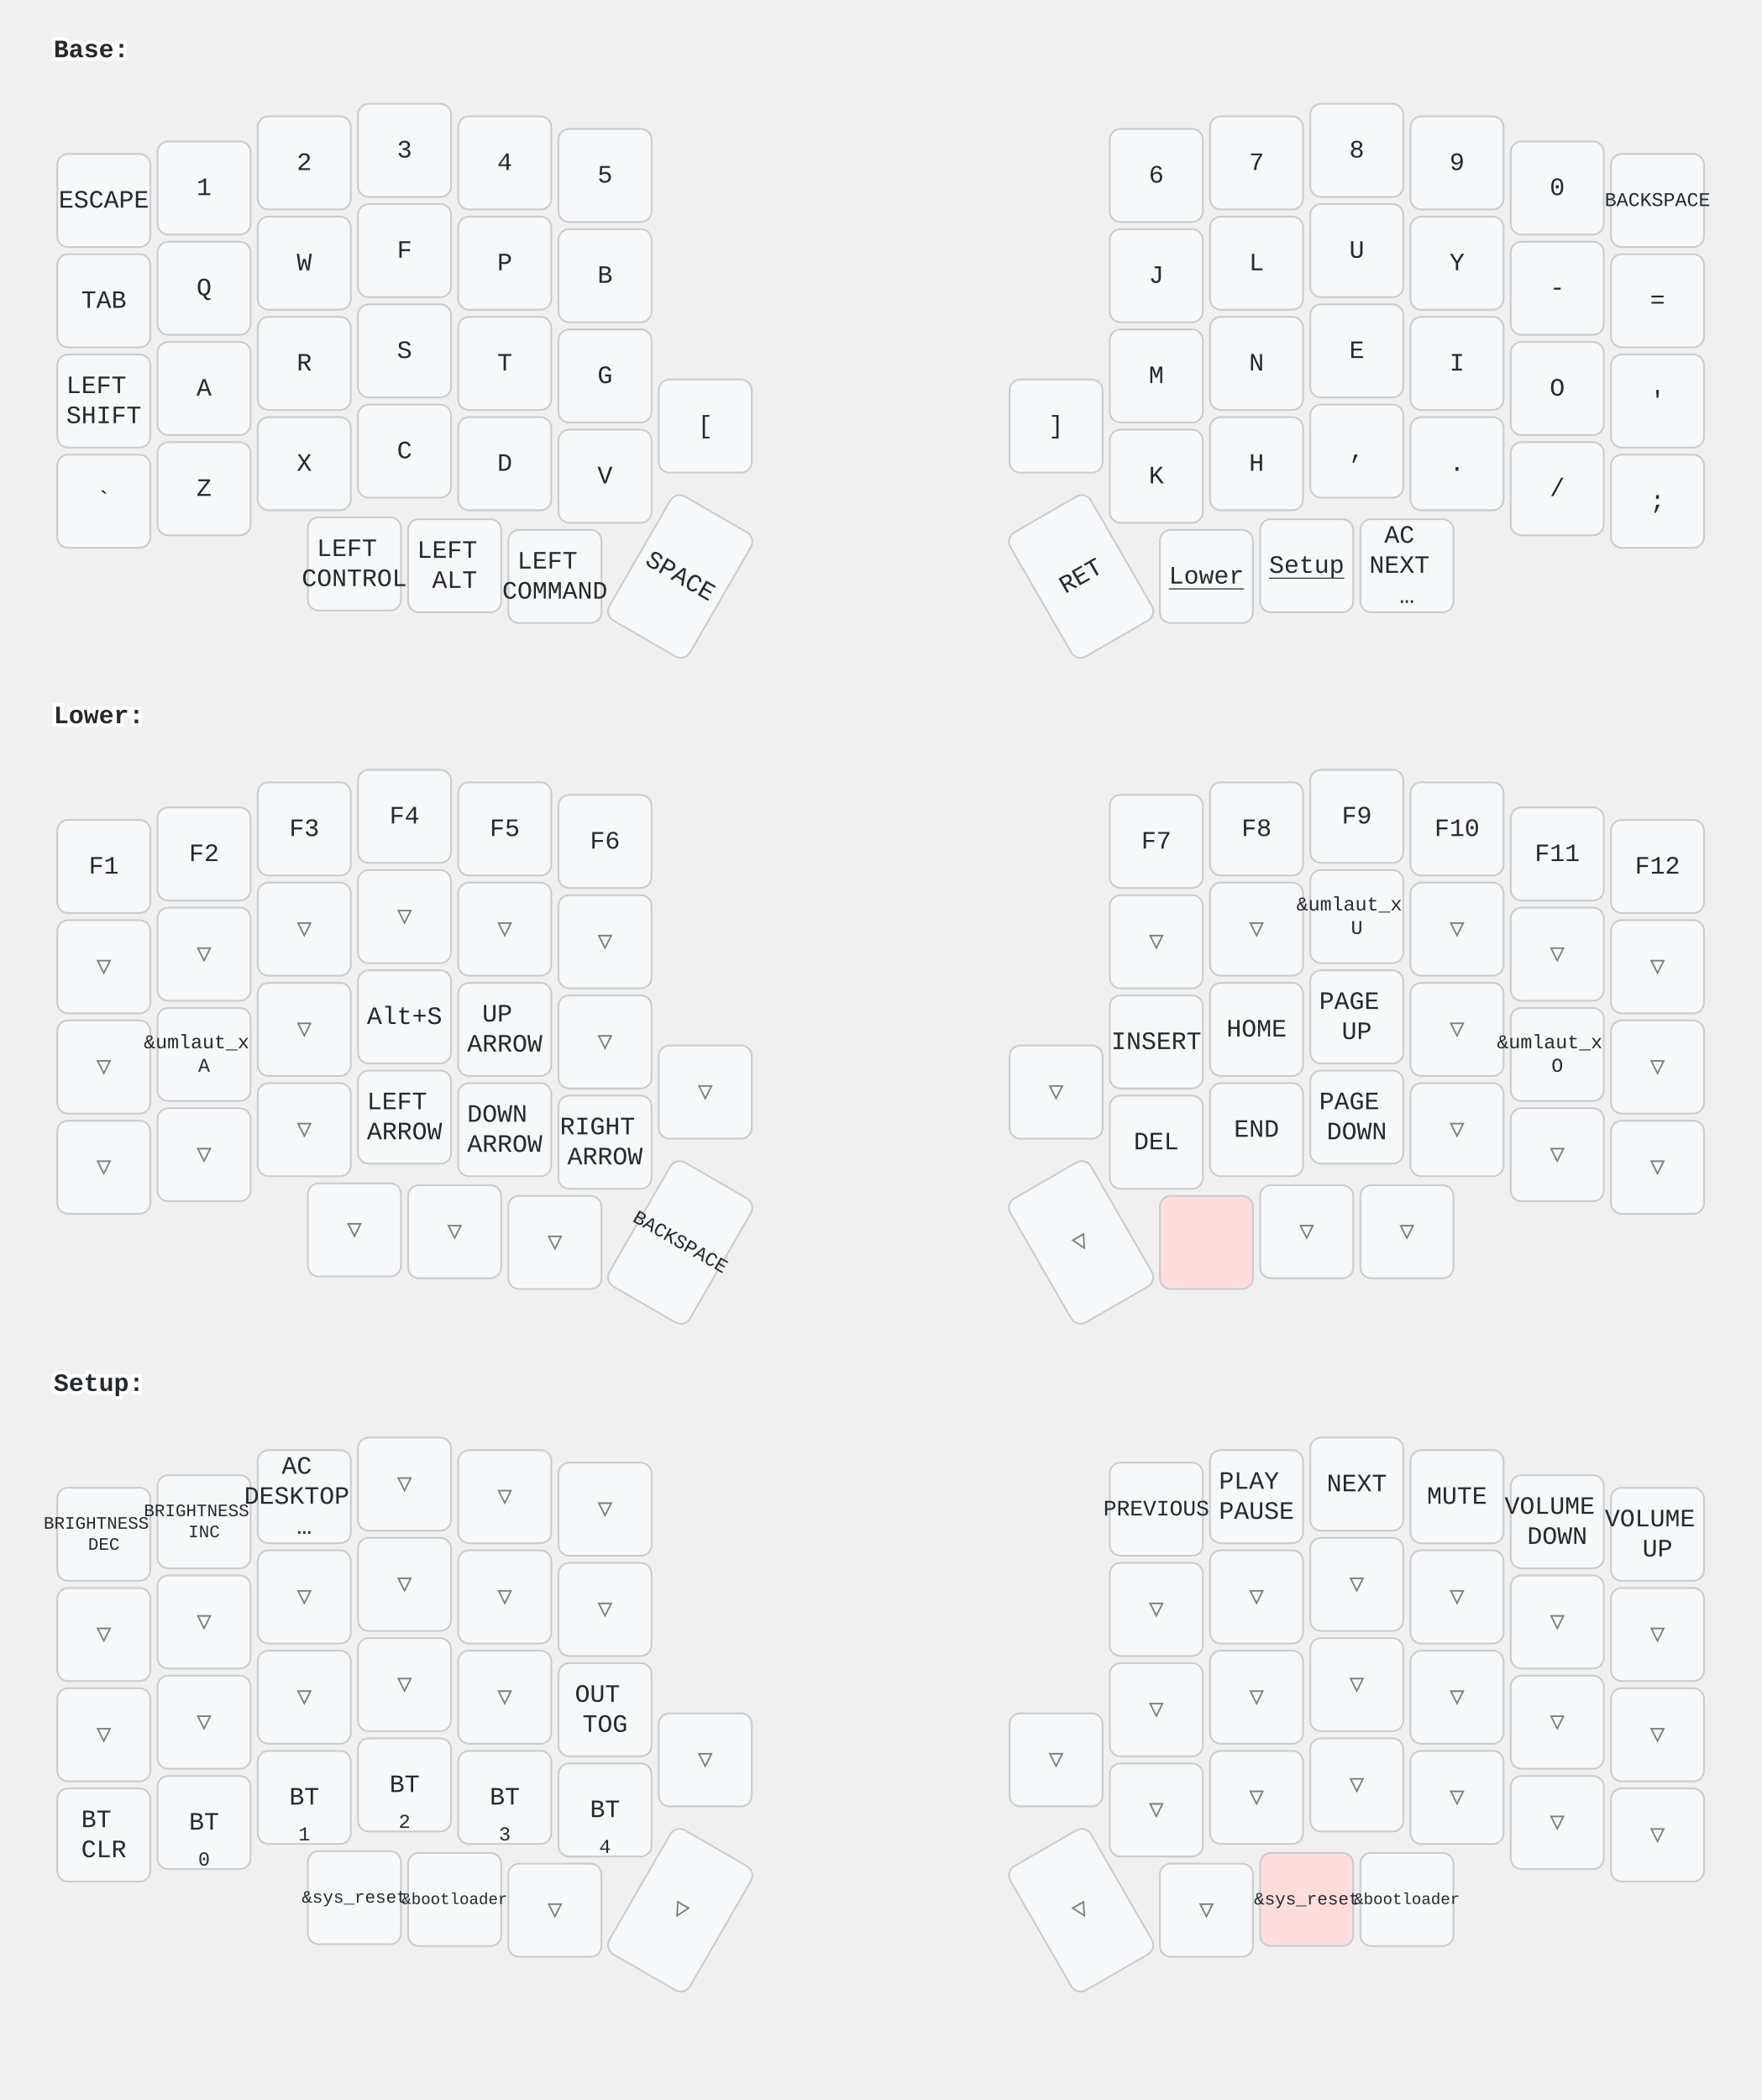
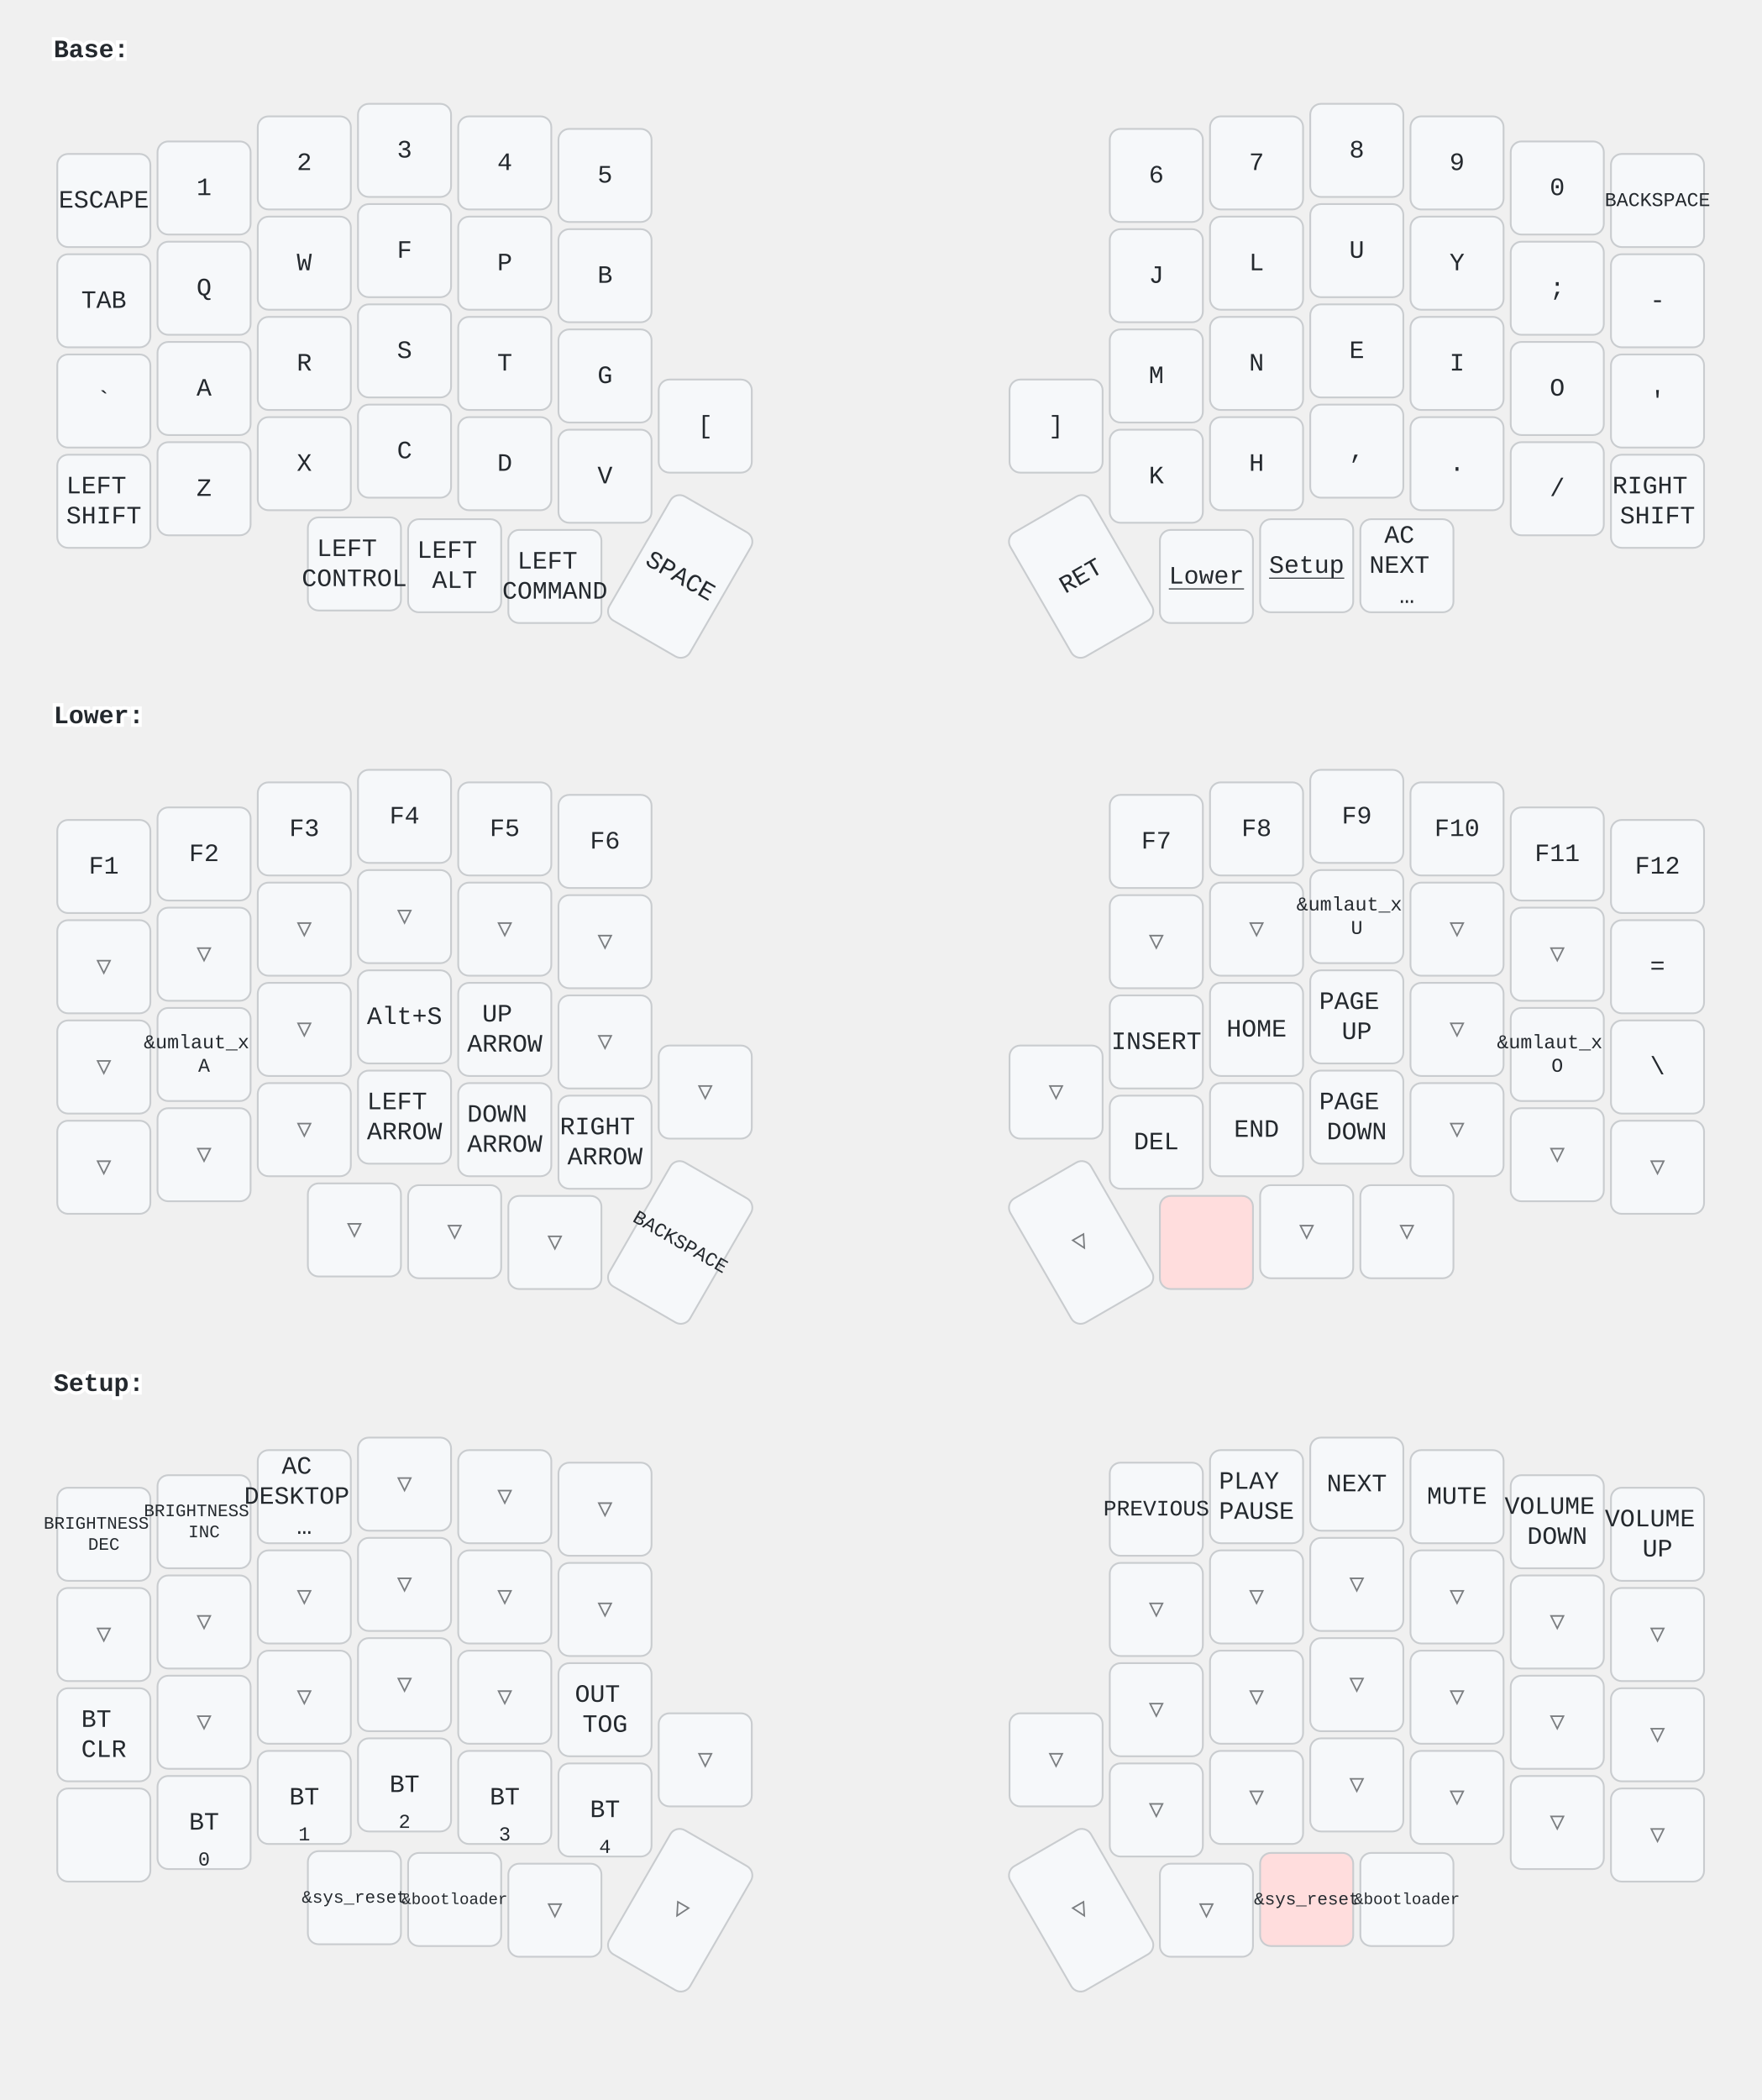
<svg xmlns="http://www.w3.org/2000/svg" width="984" height="1173" viewBox="0 0 984 1173" class="keymap">
  <style>/* inherit to force styles through use tags */
svg path {
    fill: inherit;
}

/* font and background color specifications */
svg.keymap {
    font-family: SFMono-Regular,Consolas,Liberation Mono,Menlo,monospace;
    font-size: 14px;
    font-kerning: normal;
    text-rendering: optimizeLegibility;
    fill: #24292e;
}

/* default key styling */
rect.key {
    fill: #f6f8fa;
}

rect.key, rect.combo {
    stroke: #c9cccf;
    stroke-width: 1;
}

/* default key side styling, only used is draw_key_sides is set */
rect.side {
    filter: brightness(90%);
}

/* color accent for combo boxes */
rect.combo, rect.combo-separate {
    fill: #cdf;
}

/* color accent for held keys */
rect.held, rect.combo.held {
    fill: #fdd;
}

/* color accent for ghost (optional) keys */
rect.ghost, rect.combo.ghost {
    stroke-dasharray: 4, 4;
    stroke-width: 2;
}

text {
    text-anchor: middle;
    dominant-baseline: middle;
}

/* styling for layer labels */
text.label {
    font-weight: bold;
    text-anchor: start;
    stroke: white;
    stroke-width: 4;
    paint-order: stroke;
}

/* styling for optional footer */
text.footer {
    text-anchor: end;
    dominant-baseline: auto;
    stroke: white;
    stroke-width: 4;
    paint-order: stroke;
}

/* styling for combo tap, and key non-tap label text */
text.combo, text.hold, text.shifted, text.left, text.right {
    font-size: 11px;
}

text.hold {
    text-anchor: middle;
    dominant-baseline: auto;
}

text.shifted {
    text-anchor: middle;
    dominant-baseline: hanging;
}

text.left {
    text-anchor: start;
}

text.right {
    text-anchor: end;
}

text.layer-activator {
    text-decoration: underline;
}

/* styling for hold/shifted label text in combo box */
text.combo.hold, text.combo.shifted, text.combo.left, text.combo.right {
    font-size: 8px;
}

/* lighter symbol for transparent keys */
text.trans {
    fill: #7b7e81;
}

/* styling for combo dendrons */
path.combo {
    stroke-width: 1;
    stroke: gray;
    fill: none;
}

/* Start Tabler Icons Cleanup */
/* cannot use height/width with glyphs */
.icon-tabler &gt; path {
    fill: inherit;
    stroke: inherit;
    stroke-width: 2;
}
/* hide tabler's default box */
.icon-tabler &gt; path[stroke="none"][fill="none"] {
    visibility: hidden;
}
/* End Tabler Icons Cleanup */
</style>
  <g transform="translate(30, 0)" class="layer-Base">
    <text x="0" y="28" class="label" id="Base">Base:</text>
    <g transform="translate(0, 56)">
      <g transform="translate(28, 56)" class="key keypos-0">
        <rect rx="6" ry="6" x="-26" y="-26" width="52" height="52" class="key" />
        <text x="0" y="0" class="key tap">ESCAPE</text>
      </g>
      <g transform="translate(84, 49)" class="key keypos-1">
        <rect rx="6" ry="6" x="-26" y="-26" width="52" height="52" class="key" />
        <text x="0" y="0" class="key tap">1</text>
      </g>
      <g transform="translate(140, 35)" class="key keypos-2">
        <rect rx="6" ry="6" x="-26" y="-26" width="52" height="52" class="key" />
        <text x="0" y="0" class="key tap">2</text>
      </g>
      <g transform="translate(196, 28)" class="key keypos-3">
        <rect rx="6" ry="6" x="-26" y="-26" width="52" height="52" class="key" />
        <text x="0" y="0" class="key tap">3</text>
      </g>
      <g transform="translate(252, 35)" class="key keypos-4">
        <rect rx="6" ry="6" x="-26" y="-26" width="52" height="52" class="key" />
        <text x="0" y="0" class="key tap">4</text>
      </g>
      <g transform="translate(308, 42)" class="key keypos-5">
        <rect rx="6" ry="6" x="-26" y="-26" width="52" height="52" class="key" />
        <text x="0" y="0" class="key tap">5</text>
      </g>
      <g transform="translate(616, 42)" class="key keypos-6">
        <rect rx="6" ry="6" x="-26" y="-26" width="52" height="52" class="key" />
        <text x="0" y="0" class="key tap">6</text>
      </g>
      <g transform="translate(672, 35)" class="key keypos-7">
        <rect rx="6" ry="6" x="-26" y="-26" width="52" height="52" class="key" />
        <text x="0" y="0" class="key tap">7</text>
      </g>
      <g transform="translate(728, 28)" class="key keypos-8">
        <rect rx="6" ry="6" x="-26" y="-26" width="52" height="52" class="key" />
        <text x="0" y="0" class="key tap">8</text>
      </g>
      <g transform="translate(784, 35)" class="key keypos-9">
        <rect rx="6" ry="6" x="-26" y="-26" width="52" height="52" class="key" />
        <text x="0" y="0" class="key tap">9</text>
      </g>
      <g transform="translate(840, 49)" class="key keypos-10">
        <rect rx="6" ry="6" x="-26" y="-26" width="52" height="52" class="key" />
        <text x="0" y="0" class="key tap">0</text>
      </g>
      <g transform="translate(896, 56)" class="key keypos-11">
        <rect rx="6" ry="6" x="-26" y="-26" width="52" height="52" class="key" />
        <text x="0" y="0" class="key tap">
          <tspan style="font-size: 78%">BACKSPACE</tspan>
        </text>
      </g>
      <g transform="translate(28, 112)" class="key keypos-12">
        <rect rx="6" ry="6" x="-26" y="-26" width="52" height="52" class="key" />
        <text x="0" y="0" class="key tap">TAB</text>
      </g>
      <g transform="translate(84, 105)" class="key keypos-13">
        <rect rx="6" ry="6" x="-26" y="-26" width="52" height="52" class="key" />
        <text x="0" y="0" class="key tap">Q</text>
      </g>
      <g transform="translate(140, 91)" class="key keypos-14">
        <rect rx="6" ry="6" x="-26" y="-26" width="52" height="52" class="key" />
        <text x="0" y="0" class="key tap">W</text>
      </g>
      <g transform="translate(196, 84)" class="key keypos-15">
        <rect rx="6" ry="6" x="-26" y="-26" width="52" height="52" class="key" />
        <text x="0" y="0" class="key tap">F</text>
      </g>
      <g transform="translate(252, 91)" class="key keypos-16">
        <rect rx="6" ry="6" x="-26" y="-26" width="52" height="52" class="key" />
        <text x="0" y="0" class="key tap">P</text>
      </g>
      <g transform="translate(308, 98)" class="key keypos-17">
        <rect rx="6" ry="6" x="-26" y="-26" width="52" height="52" class="key" />
        <text x="0" y="0" class="key tap">B</text>
      </g>
      <g transform="translate(616, 98)" class="key keypos-18">
        <rect rx="6" ry="6" x="-26" y="-26" width="52" height="52" class="key" />
        <text x="0" y="0" class="key tap">J</text>
      </g>
      <g transform="translate(672, 91)" class="key keypos-19">
        <rect rx="6" ry="6" x="-26" y="-26" width="52" height="52" class="key" />
        <text x="0" y="0" class="key tap">L</text>
      </g>
      <g transform="translate(728, 84)" class="key keypos-20">
        <rect rx="6" ry="6" x="-26" y="-26" width="52" height="52" class="key" />
        <text x="0" y="0" class="key tap">U</text>
      </g>
      <g transform="translate(784, 91)" class="key keypos-21">
        <rect rx="6" ry="6" x="-26" y="-26" width="52" height="52" class="key" />
        <text x="0" y="0" class="key tap">Y</text>
      </g>
      <g transform="translate(840, 105)" class="key keypos-22">
        <rect rx="6" ry="6" x="-26" y="-26" width="52" height="52" class="key" />
+         <text x="0" y="0" class="key tap">;</text>
+       </g>
+       <g transform="translate(896, 112)" class="key keypos-23">
+         <rect rx="6" ry="6" x="-26" y="-26" width="52" height="52" class="key" />
        <text x="0" y="0" class="key tap">-</text>
      </g>
-       <g transform="translate(896, 112)" class="key keypos-23">
-         <rect rx="6" ry="6" x="-26" y="-26" width="52" height="52" class="key" />
-         <text x="0" y="0" class="key tap">=</text>
-       </g>
      <g transform="translate(28, 168)" class="key keypos-24">
+         <rect rx="6" ry="6" x="-26" y="-26" width="52" height="52" class="key" />
+         <text x="0" y="0" class="key tap">`</text>
+       </g>
+       <g transform="translate(84, 161)" class="key keypos-25">
+         <rect rx="6" ry="6" x="-26" y="-26" width="52" height="52" class="key" />
+         <text x="0" y="0" class="key tap">A</text>
+       </g>
+       <g transform="translate(140, 147)" class="key keypos-26">
+         <rect rx="6" ry="6" x="-26" y="-26" width="52" height="52" class="key" />
+         <text x="0" y="0" class="key tap">R</text>
+       </g>
+       <g transform="translate(196, 140)" class="key keypos-27">
+         <rect rx="6" ry="6" x="-26" y="-26" width="52" height="52" class="key" />
+         <text x="0" y="0" class="key tap">S</text>
+       </g>
+       <g transform="translate(252, 147)" class="key keypos-28">
+         <rect rx="6" ry="6" x="-26" y="-26" width="52" height="52" class="key" />
+         <text x="0" y="0" class="key tap">T</text>
+       </g>
+       <g transform="translate(308, 154)" class="key keypos-29">
+         <rect rx="6" ry="6" x="-26" y="-26" width="52" height="52" class="key" />
+         <text x="0" y="0" class="key tap">G</text>
+       </g>
+       <g transform="translate(616, 154)" class="key keypos-30">
+         <rect rx="6" ry="6" x="-26" y="-26" width="52" height="52" class="key" />
+         <text x="0" y="0" class="key tap">M</text>
+       </g>
+       <g transform="translate(672, 147)" class="key keypos-31">
+         <rect rx="6" ry="6" x="-26" y="-26" width="52" height="52" class="key" />
+         <text x="0" y="0" class="key tap">N</text>
+       </g>
+       <g transform="translate(728, 140)" class="key keypos-32">
+         <rect rx="6" ry="6" x="-26" y="-26" width="52" height="52" class="key" />
+         <text x="0" y="0" class="key tap">E</text>
+       </g>
+       <g transform="translate(784, 147)" class="key keypos-33">
+         <rect rx="6" ry="6" x="-26" y="-26" width="52" height="52" class="key" />
+         <text x="0" y="0" class="key tap">I</text>
+       </g>
+       <g transform="translate(840, 161)" class="key keypos-34">
+         <rect rx="6" ry="6" x="-26" y="-26" width="52" height="52" class="key" />
+         <text x="0" y="0" class="key tap">O</text>
+       </g>
+       <g transform="translate(896, 168)" class="key keypos-35">
+         <rect rx="6" ry="6" x="-26" y="-26" width="52" height="52" class="key" />
+         <text x="0" y="0" class="key tap">'</text>
+       </g>
+       <g transform="translate(28, 224)" class="key keypos-36">
        <rect rx="6" ry="6" x="-26" y="-26" width="52" height="52" class="key" />
        <text x="0" y="0" class="key tap">
          <tspan x="0" dy="-0.6em">LEFT</tspan>
          <tspan x="0" dy="1.2em">SHIFT</tspan>
        </text>
      </g>
-       <g transform="translate(84, 161)" class="key keypos-25">
-         <rect rx="6" ry="6" x="-26" y="-26" width="52" height="52" class="key" />
-         <text x="0" y="0" class="key tap">A</text>
-       </g>
-       <g transform="translate(140, 147)" class="key keypos-26">
-         <rect rx="6" ry="6" x="-26" y="-26" width="52" height="52" class="key" />
-         <text x="0" y="0" class="key tap">R</text>
-       </g>
-       <g transform="translate(196, 140)" class="key keypos-27">
-         <rect rx="6" ry="6" x="-26" y="-26" width="52" height="52" class="key" />
-         <text x="0" y="0" class="key tap">S</text>
-       </g>
-       <g transform="translate(252, 147)" class="key keypos-28">
-         <rect rx="6" ry="6" x="-26" y="-26" width="52" height="52" class="key" />
-         <text x="0" y="0" class="key tap">T</text>
-       </g>
-       <g transform="translate(308, 154)" class="key keypos-29">
-         <rect rx="6" ry="6" x="-26" y="-26" width="52" height="52" class="key" />
-         <text x="0" y="0" class="key tap">G</text>
-       </g>
-       <g transform="translate(616, 154)" class="key keypos-30">
-         <rect rx="6" ry="6" x="-26" y="-26" width="52" height="52" class="key" />
-         <text x="0" y="0" class="key tap">M</text>
-       </g>
-       <g transform="translate(672, 147)" class="key keypos-31">
-         <rect rx="6" ry="6" x="-26" y="-26" width="52" height="52" class="key" />
-         <text x="0" y="0" class="key tap">N</text>
-       </g>
-       <g transform="translate(728, 140)" class="key keypos-32">
-         <rect rx="6" ry="6" x="-26" y="-26" width="52" height="52" class="key" />
-         <text x="0" y="0" class="key tap">E</text>
-       </g>
-       <g transform="translate(784, 147)" class="key keypos-33">
-         <rect rx="6" ry="6" x="-26" y="-26" width="52" height="52" class="key" />
-         <text x="0" y="0" class="key tap">I</text>
-       </g>
-       <g transform="translate(840, 161)" class="key keypos-34">
-         <rect rx="6" ry="6" x="-26" y="-26" width="52" height="52" class="key" />
-         <text x="0" y="0" class="key tap">O</text>
-       </g>
-       <g transform="translate(896, 168)" class="key keypos-35">
-         <rect rx="6" ry="6" x="-26" y="-26" width="52" height="52" class="key" />
-         <text x="0" y="0" class="key tap">'</text>
-       </g>
-       <g transform="translate(28, 224)" class="key keypos-36">
-         <rect rx="6" ry="6" x="-26" y="-26" width="52" height="52" class="key" />
-         <text x="0" y="0" class="key tap">`</text>
-       </g>
      <g transform="translate(84, 217)" class="key keypos-37">
        <rect rx="6" ry="6" x="-26" y="-26" width="52" height="52" class="key" />
        <text x="0" y="0" class="key tap">Z</text>
      </g>
      <g transform="translate(140, 203)" class="key keypos-38">
        <rect rx="6" ry="6" x="-26" y="-26" width="52" height="52" class="key" />
        <text x="0" y="0" class="key tap">X</text>
      </g>
      <g transform="translate(196, 196)" class="key keypos-39">
        <rect rx="6" ry="6" x="-26" y="-26" width="52" height="52" class="key" />
        <text x="0" y="0" class="key tap">C</text>
      </g>
      <g transform="translate(252, 203)" class="key keypos-40">
        <rect rx="6" ry="6" x="-26" y="-26" width="52" height="52" class="key" />
        <text x="0" y="0" class="key tap">D</text>
      </g>
      <g transform="translate(308, 210)" class="key keypos-41">
        <rect rx="6" ry="6" x="-26" y="-26" width="52" height="52" class="key" />
        <text x="0" y="0" class="key tap">V</text>
      </g>
      <g transform="translate(364, 182)" class="key keypos-42">
        <rect rx="6" ry="6" x="-26" y="-26" width="52" height="52" class="key" />
        <text x="0" y="0" class="key tap">[</text>
      </g>
      <g transform="translate(560, 182)" class="key keypos-43">
        <rect rx="6" ry="6" x="-26" y="-26" width="52" height="52" class="key" />
        <text x="0" y="0" class="key tap">]</text>
      </g>
      <g transform="translate(616, 210)" class="key keypos-44">
        <rect rx="6" ry="6" x="-26" y="-26" width="52" height="52" class="key" />
        <text x="0" y="0" class="key tap">K</text>
      </g>
      <g transform="translate(672, 203)" class="key keypos-45">
        <rect rx="6" ry="6" x="-26" y="-26" width="52" height="52" class="key" />
        <text x="0" y="0" class="key tap">H</text>
      </g>
      <g transform="translate(728, 196)" class="key keypos-46">
        <rect rx="6" ry="6" x="-26" y="-26" width="52" height="52" class="key" />
        <text x="0" y="0" class="key tap">,</text>
      </g>
      <g transform="translate(784, 203)" class="key keypos-47">
        <rect rx="6" ry="6" x="-26" y="-26" width="52" height="52" class="key" />
        <text x="0" y="0" class="key tap">.</text>
      </g>
      <g transform="translate(840, 217)" class="key keypos-48">
        <rect rx="6" ry="6" x="-26" y="-26" width="52" height="52" class="key" />
        <text x="0" y="0" class="key tap">/</text>
      </g>
      <g transform="translate(896, 224)" class="key keypos-49">
        <rect rx="6" ry="6" x="-26" y="-26" width="52" height="52" class="key" />
-         <text x="0" y="0" class="key tap">;</text>
+         <text x="0" y="0" class="key tap">
+           <tspan x="0" dy="-0.6em">RIGHT</tspan>
+           <tspan x="0" dy="1.2em">SHIFT</tspan>
+         </text>
      </g>
      <g transform="translate(168, 259)" class="key keypos-50">
        <rect rx="6" ry="6" x="-26" y="-26" width="52" height="52" class="key" />
        <text x="0" y="0" class="key tap">
          <tspan x="0" dy="-0.6em">LEFT</tspan>
          <tspan x="0" dy="1.2em">CONTROL</tspan>
        </text>
      </g>
      <g transform="translate(224, 260)" class="key keypos-51">
        <rect rx="6" ry="6" x="-26" y="-26" width="52" height="52" class="key" />
        <text x="0" y="0" class="key tap">
          <tspan x="0" dy="-0.6em">LEFT</tspan>
          <tspan x="0" dy="1.2em">ALT</tspan>
        </text>
      </g>
      <g transform="translate(280, 266)" class="key keypos-52">
        <rect rx="6" ry="6" x="-26" y="-26" width="52" height="52" class="key" />
        <text x="0" y="0" class="key tap">
          <tspan x="0" dy="-0.6em">LEFT</tspan>
          <tspan x="0" dy="1.2em">COMMAND</tspan>
        </text>
      </g>
      <g transform="translate(350, 266) rotate(30.0)" class="key keypos-53">
        <rect rx="6" ry="6" x="-26" y="-40" width="52" height="80" class="key" />
        <text x="0" y="0" class="key tap">SPACE</text>
      </g>
      <g transform="translate(574, 266) rotate(-30.0)" class="key keypos-54">
        <rect rx="6" ry="6" x="-26" y="-40" width="52" height="80" class="key" />
        <text x="0" y="0" class="key tap">RET</text>
      </g>
      <g transform="translate(644, 266)" class="key keypos-55">
        <rect rx="6" ry="6" x="-26" y="-26" width="52" height="52" class="key" />
        <a href="#Lower">
          <text x="0" y="0" class="key tap layer-activator">Lower</text>
        </a>
      </g>
      <g transform="translate(700, 260)" class="key keypos-56">
        <rect rx="6" ry="6" x="-26" y="-26" width="52" height="52" class="key" />
        <a href="#Setup">
          <text x="0" y="0" class="key tap layer-activator">Setup</text>
        </a>
      </g>
      <g transform="translate(756, 260)" class="key keypos-57">
        <rect rx="6" ry="6" x="-26" y="-26" width="52" height="52" class="key" />
        <text x="0" y="0" class="key tap">
          <tspan x="0" dy="-1.2em">AC</tspan>
          <tspan x="0" dy="1.2em">NEXT</tspan>
          <tspan x="0" dy="1.2em">…</tspan>
        </text>
      </g>
    </g>
  </g>
  <g transform="translate(30, 372)" class="layer-Lower">
    <text x="0" y="28" class="label" id="Lower">Lower:</text>
    <g transform="translate(0, 56)">
      <g transform="translate(28, 56)" class="key keypos-0">
        <rect rx="6" ry="6" x="-26" y="-26" width="52" height="52" class="key" />
        <text x="0" y="0" class="key tap">F1</text>
      </g>
      <g transform="translate(84, 49)" class="key keypos-1">
        <rect rx="6" ry="6" x="-26" y="-26" width="52" height="52" class="key" />
        <text x="0" y="0" class="key tap">F2</text>
      </g>
      <g transform="translate(140, 35)" class="key keypos-2">
        <rect rx="6" ry="6" x="-26" y="-26" width="52" height="52" class="key" />
        <text x="0" y="0" class="key tap">F3</text>
      </g>
      <g transform="translate(196, 28)" class="key keypos-3">
        <rect rx="6" ry="6" x="-26" y="-26" width="52" height="52" class="key" />
        <text x="0" y="0" class="key tap">F4</text>
      </g>
      <g transform="translate(252, 35)" class="key keypos-4">
        <rect rx="6" ry="6" x="-26" y="-26" width="52" height="52" class="key" />
        <text x="0" y="0" class="key tap">F5</text>
      </g>
      <g transform="translate(308, 42)" class="key keypos-5">
        <rect rx="6" ry="6" x="-26" y="-26" width="52" height="52" class="key" />
        <text x="0" y="0" class="key tap">F6</text>
      </g>
      <g transform="translate(616, 42)" class="key keypos-6">
        <rect rx="6" ry="6" x="-26" y="-26" width="52" height="52" class="key" />
        <text x="0" y="0" class="key tap">F7</text>
      </g>
      <g transform="translate(672, 35)" class="key keypos-7">
        <rect rx="6" ry="6" x="-26" y="-26" width="52" height="52" class="key" />
        <text x="0" y="0" class="key tap">F8</text>
      </g>
      <g transform="translate(728, 28)" class="key keypos-8">
        <rect rx="6" ry="6" x="-26" y="-26" width="52" height="52" class="key" />
        <text x="0" y="0" class="key tap">F9</text>
      </g>
      <g transform="translate(784, 35)" class="key keypos-9">
        <rect rx="6" ry="6" x="-26" y="-26" width="52" height="52" class="key" />
        <text x="0" y="0" class="key tap">F10</text>
      </g>
      <g transform="translate(840, 49)" class="key keypos-10">
        <rect rx="6" ry="6" x="-26" y="-26" width="52" height="52" class="key" />
        <text x="0" y="0" class="key tap">F11</text>
      </g>
      <g transform="translate(896, 56)" class="key keypos-11">
        <rect rx="6" ry="6" x="-26" y="-26" width="52" height="52" class="key" />
        <text x="0" y="0" class="key tap">F12</text>
      </g>
      <g transform="translate(28, 112)" class="key trans keypos-12">
        <rect rx="6" ry="6" x="-26" y="-26" width="52" height="52" class="key trans" />
        <text x="0" y="0" class="key trans tap">▽</text>
      </g>
      <g transform="translate(84, 105)" class="key trans keypos-13">
        <rect rx="6" ry="6" x="-26" y="-26" width="52" height="52" class="key trans" />
        <text x="0" y="0" class="key trans tap">▽</text>
      </g>
      <g transform="translate(140, 91)" class="key trans keypos-14">
        <rect rx="6" ry="6" x="-26" y="-26" width="52" height="52" class="key trans" />
        <text x="0" y="0" class="key trans tap">▽</text>
      </g>
      <g transform="translate(196, 84)" class="key trans keypos-15">
        <rect rx="6" ry="6" x="-26" y="-26" width="52" height="52" class="key trans" />
        <text x="0" y="0" class="key trans tap">▽</text>
      </g>
      <g transform="translate(252, 91)" class="key trans keypos-16">
        <rect rx="6" ry="6" x="-26" y="-26" width="52" height="52" class="key trans" />
        <text x="0" y="0" class="key trans tap">▽</text>
      </g>
      <g transform="translate(308, 98)" class="key trans keypos-17">
        <rect rx="6" ry="6" x="-26" y="-26" width="52" height="52" class="key trans" />
        <text x="0" y="0" class="key trans tap">▽</text>
      </g>
      <g transform="translate(616, 98)" class="key trans keypos-18">
        <rect rx="6" ry="6" x="-26" y="-26" width="52" height="52" class="key trans" />
        <text x="0" y="0" class="key trans tap">▽</text>
      </g>
      <g transform="translate(672, 91)" class="key trans keypos-19">
        <rect rx="6" ry="6" x="-26" y="-26" width="52" height="52" class="key trans" />
        <text x="0" y="0" class="key trans tap">▽</text>
      </g>
      <g transform="translate(728, 84)" class="key keypos-20">
        <rect rx="6" ry="6" x="-26" y="-26" width="52" height="52" class="key" />
        <text x="0" y="0" class="key tap">
          <tspan x="0" dy="-0.6em" style="font-size: 78%">&amp;umlaut_x</tspan>
          <tspan x="0" dy="1.2em" style="font-size: 78%">U</tspan>
        </text>
      </g>
      <g transform="translate(784, 91)" class="key trans keypos-21">
        <rect rx="6" ry="6" x="-26" y="-26" width="52" height="52" class="key trans" />
        <text x="0" y="0" class="key trans tap">▽</text>
      </g>
      <g transform="translate(840, 105)" class="key trans keypos-22">
        <rect rx="6" ry="6" x="-26" y="-26" width="52" height="52" class="key trans" />
        <text x="0" y="0" class="key trans tap">▽</text>
      </g>
-       <g transform="translate(896, 112)" class="key trans keypos-23">
-         <rect rx="6" ry="6" x="-26" y="-26" width="52" height="52" class="key trans" />
-         <text x="0" y="0" class="key trans tap">▽</text>
+       <g transform="translate(896, 112)" class="key keypos-23">
+         <rect rx="6" ry="6" x="-26" y="-26" width="52" height="52" class="key" />
+         <text x="0" y="0" class="key tap">=</text>
      </g>
      <g transform="translate(28, 168)" class="key trans keypos-24">
        <rect rx="6" ry="6" x="-26" y="-26" width="52" height="52" class="key trans" />
        <text x="0" y="0" class="key trans tap">▽</text>
      </g>
      <g transform="translate(84, 161)" class="key keypos-25">
        <rect rx="6" ry="6" x="-26" y="-26" width="52" height="52" class="key" />
        <text x="0" y="0" class="key tap">
          <tspan x="0" dy="-0.6em" style="font-size: 78%">&amp;umlaut_x</tspan>
          <tspan x="0" dy="1.2em" style="font-size: 78%">A</tspan>
        </text>
      </g>
      <g transform="translate(140, 147)" class="key trans keypos-26">
        <rect rx="6" ry="6" x="-26" y="-26" width="52" height="52" class="key trans" />
        <text x="0" y="0" class="key trans tap">▽</text>
      </g>
      <g transform="translate(196, 140)" class="key keypos-27">
        <rect rx="6" ry="6" x="-26" y="-26" width="52" height="52" class="key" />
        <text x="0" y="0" class="key tap">Alt+S</text>
      </g>
      <g transform="translate(252, 147)" class="key keypos-28">
        <rect rx="6" ry="6" x="-26" y="-26" width="52" height="52" class="key" />
        <text x="0" y="0" class="key tap">
          <tspan x="0" dy="-0.6em">UP</tspan>
          <tspan x="0" dy="1.2em">ARROW</tspan>
        </text>
      </g>
      <g transform="translate(308, 154)" class="key trans keypos-29">
        <rect rx="6" ry="6" x="-26" y="-26" width="52" height="52" class="key trans" />
        <text x="0" y="0" class="key trans tap">▽</text>
      </g>
      <g transform="translate(616, 154)" class="key keypos-30">
        <rect rx="6" ry="6" x="-26" y="-26" width="52" height="52" class="key" />
        <text x="0" y="0" class="key tap">INSERT</text>
      </g>
      <g transform="translate(672, 147)" class="key keypos-31">
        <rect rx="6" ry="6" x="-26" y="-26" width="52" height="52" class="key" />
        <text x="0" y="0" class="key tap">HOME</text>
      </g>
      <g transform="translate(728, 140)" class="key keypos-32">
        <rect rx="6" ry="6" x="-26" y="-26" width="52" height="52" class="key" />
        <text x="0" y="0" class="key tap">
          <tspan x="0" dy="-0.6em">PAGE</tspan>
          <tspan x="0" dy="1.2em">UP</tspan>
        </text>
      </g>
      <g transform="translate(784, 147)" class="key trans keypos-33">
        <rect rx="6" ry="6" x="-26" y="-26" width="52" height="52" class="key trans" />
        <text x="0" y="0" class="key trans tap">▽</text>
      </g>
      <g transform="translate(840, 161)" class="key keypos-34">
        <rect rx="6" ry="6" x="-26" y="-26" width="52" height="52" class="key" />
        <text x="0" y="0" class="key tap">
          <tspan x="0" dy="-0.6em" style="font-size: 78%">&amp;umlaut_x</tspan>
          <tspan x="0" dy="1.2em" style="font-size: 78%">O</tspan>
        </text>
      </g>
-       <g transform="translate(896, 168)" class="key trans keypos-35">
-         <rect rx="6" ry="6" x="-26" y="-26" width="52" height="52" class="key trans" />
-         <text x="0" y="0" class="key trans tap">▽</text>
+       <g transform="translate(896, 168)" class="key keypos-35">
+         <rect rx="6" ry="6" x="-26" y="-26" width="52" height="52" class="key" />
+         <text x="0" y="0" class="key tap">\</text>
      </g>
      <g transform="translate(28, 224)" class="key trans keypos-36">
        <rect rx="6" ry="6" x="-26" y="-26" width="52" height="52" class="key trans" />
        <text x="0" y="0" class="key trans tap">▽</text>
      </g>
      <g transform="translate(84, 217)" class="key trans keypos-37">
        <rect rx="6" ry="6" x="-26" y="-26" width="52" height="52" class="key trans" />
        <text x="0" y="0" class="key trans tap">▽</text>
      </g>
      <g transform="translate(140, 203)" class="key trans keypos-38">
        <rect rx="6" ry="6" x="-26" y="-26" width="52" height="52" class="key trans" />
        <text x="0" y="0" class="key trans tap">▽</text>
      </g>
      <g transform="translate(196, 196)" class="key keypos-39">
        <rect rx="6" ry="6" x="-26" y="-26" width="52" height="52" class="key" />
        <text x="0" y="0" class="key tap">
          <tspan x="0" dy="-0.6em">LEFT</tspan>
          <tspan x="0" dy="1.2em">ARROW</tspan>
        </text>
      </g>
      <g transform="translate(252, 203)" class="key keypos-40">
        <rect rx="6" ry="6" x="-26" y="-26" width="52" height="52" class="key" />
        <text x="0" y="0" class="key tap">
          <tspan x="0" dy="-0.6em">DOWN</tspan>
          <tspan x="0" dy="1.2em">ARROW</tspan>
        </text>
      </g>
      <g transform="translate(308, 210)" class="key keypos-41">
        <rect rx="6" ry="6" x="-26" y="-26" width="52" height="52" class="key" />
        <text x="0" y="0" class="key tap">
          <tspan x="0" dy="-0.6em">RIGHT</tspan>
          <tspan x="0" dy="1.2em">ARROW</tspan>
        </text>
      </g>
      <g transform="translate(364, 182)" class="key trans keypos-42">
        <rect rx="6" ry="6" x="-26" y="-26" width="52" height="52" class="key trans" />
        <text x="0" y="0" class="key trans tap">▽</text>
      </g>
      <g transform="translate(560, 182)" class="key trans keypos-43">
        <rect rx="6" ry="6" x="-26" y="-26" width="52" height="52" class="key trans" />
        <text x="0" y="0" class="key trans tap">▽</text>
      </g>
      <g transform="translate(616, 210)" class="key keypos-44">
        <rect rx="6" ry="6" x="-26" y="-26" width="52" height="52" class="key" />
        <text x="0" y="0" class="key tap">DEL</text>
      </g>
      <g transform="translate(672, 203)" class="key keypos-45">
        <rect rx="6" ry="6" x="-26" y="-26" width="52" height="52" class="key" />
        <text x="0" y="0" class="key tap">END</text>
      </g>
      <g transform="translate(728, 196)" class="key keypos-46">
        <rect rx="6" ry="6" x="-26" y="-26" width="52" height="52" class="key" />
        <text x="0" y="0" class="key tap">
          <tspan x="0" dy="-0.6em">PAGE</tspan>
          <tspan x="0" dy="1.2em">DOWN</tspan>
        </text>
      </g>
      <g transform="translate(784, 203)" class="key trans keypos-47">
        <rect rx="6" ry="6" x="-26" y="-26" width="52" height="52" class="key trans" />
        <text x="0" y="0" class="key trans tap">▽</text>
      </g>
      <g transform="translate(840, 217)" class="key trans keypos-48">
        <rect rx="6" ry="6" x="-26" y="-26" width="52" height="52" class="key trans" />
        <text x="0" y="0" class="key trans tap">▽</text>
      </g>
      <g transform="translate(896, 224)" class="key trans keypos-49">
        <rect rx="6" ry="6" x="-26" y="-26" width="52" height="52" class="key trans" />
        <text x="0" y="0" class="key trans tap">▽</text>
      </g>
      <g transform="translate(168, 259)" class="key trans keypos-50">
        <rect rx="6" ry="6" x="-26" y="-26" width="52" height="52" class="key trans" />
        <text x="0" y="0" class="key trans tap">▽</text>
      </g>
      <g transform="translate(224, 260)" class="key trans keypos-51">
        <rect rx="6" ry="6" x="-26" y="-26" width="52" height="52" class="key trans" />
        <text x="0" y="0" class="key trans tap">▽</text>
      </g>
      <g transform="translate(280, 266)" class="key trans keypos-52">
        <rect rx="6" ry="6" x="-26" y="-26" width="52" height="52" class="key trans" />
        <text x="0" y="0" class="key trans tap">▽</text>
      </g>
      <g transform="translate(350, 266) rotate(30.0)" class="key keypos-53">
        <rect rx="6" ry="6" x="-26" y="-40" width="52" height="80" class="key" />
        <text x="0" y="0" class="key tap">
          <tspan style="font-size: 78%">BACKSPACE</tspan>
        </text>
      </g>
      <g transform="translate(574, 266) rotate(-30.0)" class="key trans keypos-54">
        <rect rx="6" ry="6" x="-26" y="-40" width="52" height="80" class="key trans" />
        <text x="0" y="0" class="key trans tap">▽</text>
      </g>
      <g transform="translate(644, 266)" class="key held keypos-55">
        <rect rx="6" ry="6" x="-26" y="-26" width="52" height="52" class="key held" />
      </g>
      <g transform="translate(700, 260)" class="key trans keypos-56">
        <rect rx="6" ry="6" x="-26" y="-26" width="52" height="52" class="key trans" />
        <text x="0" y="0" class="key trans tap">▽</text>
      </g>
      <g transform="translate(756, 260)" class="key trans keypos-57">
        <rect rx="6" ry="6" x="-26" y="-26" width="52" height="52" class="key trans" />
        <text x="0" y="0" class="key trans tap">▽</text>
      </g>
    </g>
  </g>
  <g transform="translate(30, 745)" class="layer-Setup">
    <text x="0" y="28" class="label" id="Setup">Setup:</text>
    <g transform="translate(0, 56)">
      <g transform="translate(28, 56)" class="key keypos-0">
        <rect rx="6" ry="6" x="-26" y="-26" width="52" height="52" class="key" />
        <text x="0" y="0" class="key tap">
          <tspan x="0" dy="-0.6em" style="font-size: 70%">BRIGHTNESS</tspan>
          <tspan x="0" dy="1.2em" style="font-size: 70%">DEC</tspan>
        </text>
      </g>
      <g transform="translate(84, 49)" class="key keypos-1">
        <rect rx="6" ry="6" x="-26" y="-26" width="52" height="52" class="key" />
        <text x="0" y="0" class="key tap">
          <tspan x="0" dy="-0.6em" style="font-size: 70%">BRIGHTNESS</tspan>
          <tspan x="0" dy="1.2em" style="font-size: 70%">INC</tspan>
        </text>
      </g>
      <g transform="translate(140, 35)" class="key keypos-2">
        <rect rx="6" ry="6" x="-26" y="-26" width="52" height="52" class="key" />
        <text x="0" y="0" class="key tap">
          <tspan x="0" dy="-1.2em">AC</tspan>
          <tspan x="0" dy="1.2em">DESKTOP</tspan>
          <tspan x="0" dy="1.2em">…</tspan>
        </text>
      </g>
      <g transform="translate(196, 28)" class="key trans keypos-3">
        <rect rx="6" ry="6" x="-26" y="-26" width="52" height="52" class="key trans" />
        <text x="0" y="0" class="key trans tap">▽</text>
      </g>
      <g transform="translate(252, 35)" class="key trans keypos-4">
        <rect rx="6" ry="6" x="-26" y="-26" width="52" height="52" class="key trans" />
        <text x="0" y="0" class="key trans tap">▽</text>
      </g>
      <g transform="translate(308, 42)" class="key trans keypos-5">
        <rect rx="6" ry="6" x="-26" y="-26" width="52" height="52" class="key trans" />
        <text x="0" y="0" class="key trans tap">▽</text>
      </g>
      <g transform="translate(616, 42)" class="key keypos-6">
        <rect rx="6" ry="6" x="-26" y="-26" width="52" height="52" class="key" />
        <text x="0" y="0" class="key tap">
          <tspan style="font-size: 88%">PREVIOUS</tspan>
        </text>
      </g>
      <g transform="translate(672, 35)" class="key keypos-7">
        <rect rx="6" ry="6" x="-26" y="-26" width="52" height="52" class="key" />
        <text x="0" y="0" class="key tap">
          <tspan x="0" dy="-0.6em">PLAY</tspan>
          <tspan x="0" dy="1.2em">PAUSE</tspan>
        </text>
      </g>
      <g transform="translate(728, 28)" class="key keypos-8">
        <rect rx="6" ry="6" x="-26" y="-26" width="52" height="52" class="key" />
        <text x="0" y="0" class="key tap">NEXT</text>
      </g>
      <g transform="translate(784, 35)" class="key keypos-9">
        <rect rx="6" ry="6" x="-26" y="-26" width="52" height="52" class="key" />
        <text x="0" y="0" class="key tap">MUTE</text>
      </g>
      <g transform="translate(840, 49)" class="key keypos-10">
        <rect rx="6" ry="6" x="-26" y="-26" width="52" height="52" class="key" />
        <text x="0" y="0" class="key tap">
          <tspan x="0" dy="-0.6em">VOLUME</tspan>
          <tspan x="0" dy="1.2em">DOWN</tspan>
        </text>
      </g>
      <g transform="translate(896, 56)" class="key keypos-11">
        <rect rx="6" ry="6" x="-26" y="-26" width="52" height="52" class="key" />
        <text x="0" y="0" class="key tap">
          <tspan x="0" dy="-0.6em">VOLUME</tspan>
          <tspan x="0" dy="1.2em">UP</tspan>
        </text>
      </g>
      <g transform="translate(28, 112)" class="key trans keypos-12">
        <rect rx="6" ry="6" x="-26" y="-26" width="52" height="52" class="key trans" />
        <text x="0" y="0" class="key trans tap">▽</text>
      </g>
      <g transform="translate(84, 105)" class="key trans keypos-13">
        <rect rx="6" ry="6" x="-26" y="-26" width="52" height="52" class="key trans" />
        <text x="0" y="0" class="key trans tap">▽</text>
      </g>
      <g transform="translate(140, 91)" class="key trans keypos-14">
        <rect rx="6" ry="6" x="-26" y="-26" width="52" height="52" class="key trans" />
        <text x="0" y="0" class="key trans tap">▽</text>
      </g>
      <g transform="translate(196, 84)" class="key trans keypos-15">
        <rect rx="6" ry="6" x="-26" y="-26" width="52" height="52" class="key trans" />
        <text x="0" y="0" class="key trans tap">▽</text>
      </g>
      <g transform="translate(252, 91)" class="key trans keypos-16">
        <rect rx="6" ry="6" x="-26" y="-26" width="52" height="52" class="key trans" />
        <text x="0" y="0" class="key trans tap">▽</text>
      </g>
      <g transform="translate(308, 98)" class="key trans keypos-17">
        <rect rx="6" ry="6" x="-26" y="-26" width="52" height="52" class="key trans" />
        <text x="0" y="0" class="key trans tap">▽</text>
      </g>
      <g transform="translate(616, 98)" class="key trans keypos-18">
        <rect rx="6" ry="6" x="-26" y="-26" width="52" height="52" class="key trans" />
        <text x="0" y="0" class="key trans tap">▽</text>
      </g>
      <g transform="translate(672, 91)" class="key trans keypos-19">
        <rect rx="6" ry="6" x="-26" y="-26" width="52" height="52" class="key trans" />
        <text x="0" y="0" class="key trans tap">▽</text>
      </g>
      <g transform="translate(728, 84)" class="key trans keypos-20">
        <rect rx="6" ry="6" x="-26" y="-26" width="52" height="52" class="key trans" />
        <text x="0" y="0" class="key trans tap">▽</text>
      </g>
      <g transform="translate(784, 91)" class="key trans keypos-21">
        <rect rx="6" ry="6" x="-26" y="-26" width="52" height="52" class="key trans" />
        <text x="0" y="0" class="key trans tap">▽</text>
      </g>
      <g transform="translate(840, 105)" class="key trans keypos-22">
        <rect rx="6" ry="6" x="-26" y="-26" width="52" height="52" class="key trans" />
        <text x="0" y="0" class="key trans tap">▽</text>
      </g>
      <g transform="translate(896, 112)" class="key trans keypos-23">
        <rect rx="6" ry="6" x="-26" y="-26" width="52" height="52" class="key trans" />
        <text x="0" y="0" class="key trans tap">▽</text>
      </g>
-       <g transform="translate(28, 168)" class="key trans keypos-24">
-         <rect rx="6" ry="6" x="-26" y="-26" width="52" height="52" class="key trans" />
-         <text x="0" y="0" class="key trans tap">▽</text>
+       <g transform="translate(28, 168)" class="key keypos-24">
+         <rect rx="6" ry="6" x="-26" y="-26" width="52" height="52" class="key" />
+         <text x="0" y="0" class="key tap">
+           <tspan x="0" dy="-0.6em">BT</tspan>
+           <tspan x="0" dy="1.2em">CLR</tspan>
+         </text>
      </g>
      <g transform="translate(84, 161)" class="key trans keypos-25">
        <rect rx="6" ry="6" x="-26" y="-26" width="52" height="52" class="key trans" />
        <text x="0" y="0" class="key trans tap">▽</text>
      </g>
      <g transform="translate(140, 147)" class="key trans keypos-26">
        <rect rx="6" ry="6" x="-26" y="-26" width="52" height="52" class="key trans" />
        <text x="0" y="0" class="key trans tap">▽</text>
      </g>
      <g transform="translate(196, 140)" class="key trans keypos-27">
        <rect rx="6" ry="6" x="-26" y="-26" width="52" height="52" class="key trans" />
        <text x="0" y="0" class="key trans tap">▽</text>
      </g>
      <g transform="translate(252, 147)" class="key trans keypos-28">
        <rect rx="6" ry="6" x="-26" y="-26" width="52" height="52" class="key trans" />
        <text x="0" y="0" class="key trans tap">▽</text>
      </g>
      <g transform="translate(308, 154)" class="key keypos-29">
        <rect rx="6" ry="6" x="-26" y="-26" width="52" height="52" class="key" />
        <text x="0" y="0" class="key tap">
          <tspan x="0" dy="-0.6em">OUT</tspan>
          <tspan x="0" dy="1.2em">TOG</tspan>
        </text>
      </g>
      <g transform="translate(616, 154)" class="key trans keypos-30">
        <rect rx="6" ry="6" x="-26" y="-26" width="52" height="52" class="key trans" />
        <text x="0" y="0" class="key trans tap">▽</text>
      </g>
      <g transform="translate(672, 147)" class="key trans keypos-31">
        <rect rx="6" ry="6" x="-26" y="-26" width="52" height="52" class="key trans" />
        <text x="0" y="0" class="key trans tap">▽</text>
      </g>
      <g transform="translate(728, 140)" class="key trans keypos-32">
        <rect rx="6" ry="6" x="-26" y="-26" width="52" height="52" class="key trans" />
        <text x="0" y="0" class="key trans tap">▽</text>
      </g>
      <g transform="translate(784, 147)" class="key trans keypos-33">
        <rect rx="6" ry="6" x="-26" y="-26" width="52" height="52" class="key trans" />
        <text x="0" y="0" class="key trans tap">▽</text>
      </g>
      <g transform="translate(840, 161)" class="key trans keypos-34">
        <rect rx="6" ry="6" x="-26" y="-26" width="52" height="52" class="key trans" />
        <text x="0" y="0" class="key trans tap">▽</text>
      </g>
      <g transform="translate(896, 168)" class="key trans keypos-35">
        <rect rx="6" ry="6" x="-26" y="-26" width="52" height="52" class="key trans" />
        <text x="0" y="0" class="key trans tap">▽</text>
      </g>
      <g transform="translate(28, 224)" class="key keypos-36">
        <rect rx="6" ry="6" x="-26" y="-26" width="52" height="52" class="key" />
-         <text x="0" y="0" class="key tap">
-           <tspan x="0" dy="-0.6em">BT</tspan>
-           <tspan x="0" dy="1.2em">CLR</tspan>
-         </text>
      </g>
      <g transform="translate(84, 217)" class="key keypos-37">
        <rect rx="6" ry="6" x="-26" y="-26" width="52" height="52" class="key" />
        <text x="0" y="0" class="key tap">BT</text>
        <text x="0" y="24" class="key hold">0</text>
      </g>
      <g transform="translate(140, 203)" class="key keypos-38">
        <rect rx="6" ry="6" x="-26" y="-26" width="52" height="52" class="key" />
        <text x="0" y="0" class="key tap">BT</text>
        <text x="0" y="24" class="key hold">1</text>
      </g>
      <g transform="translate(196, 196)" class="key keypos-39">
        <rect rx="6" ry="6" x="-26" y="-26" width="52" height="52" class="key" />
        <text x="0" y="0" class="key tap">BT</text>
        <text x="0" y="24" class="key hold">2</text>
      </g>
      <g transform="translate(252, 203)" class="key keypos-40">
        <rect rx="6" ry="6" x="-26" y="-26" width="52" height="52" class="key" />
        <text x="0" y="0" class="key tap">BT</text>
        <text x="0" y="24" class="key hold">3</text>
      </g>
      <g transform="translate(308, 210)" class="key keypos-41">
        <rect rx="6" ry="6" x="-26" y="-26" width="52" height="52" class="key" />
        <text x="0" y="0" class="key tap">BT</text>
        <text x="0" y="24" class="key hold">4</text>
      </g>
      <g transform="translate(364, 182)" class="key trans keypos-42">
        <rect rx="6" ry="6" x="-26" y="-26" width="52" height="52" class="key trans" />
        <text x="0" y="0" class="key trans tap">▽</text>
      </g>
      <g transform="translate(560, 182)" class="key trans keypos-43">
        <rect rx="6" ry="6" x="-26" y="-26" width="52" height="52" class="key trans" />
        <text x="0" y="0" class="key trans tap">▽</text>
      </g>
      <g transform="translate(616, 210)" class="key trans keypos-44">
        <rect rx="6" ry="6" x="-26" y="-26" width="52" height="52" class="key trans" />
        <text x="0" y="0" class="key trans tap">▽</text>
      </g>
      <g transform="translate(672, 203)" class="key trans keypos-45">
        <rect rx="6" ry="6" x="-26" y="-26" width="52" height="52" class="key trans" />
        <text x="0" y="0" class="key trans tap">▽</text>
      </g>
      <g transform="translate(728, 196)" class="key trans keypos-46">
        <rect rx="6" ry="6" x="-26" y="-26" width="52" height="52" class="key trans" />
        <text x="0" y="0" class="key trans tap">▽</text>
      </g>
      <g transform="translate(784, 203)" class="key trans keypos-47">
        <rect rx="6" ry="6" x="-26" y="-26" width="52" height="52" class="key trans" />
        <text x="0" y="0" class="key trans tap">▽</text>
      </g>
      <g transform="translate(840, 217)" class="key trans keypos-48">
        <rect rx="6" ry="6" x="-26" y="-26" width="52" height="52" class="key trans" />
        <text x="0" y="0" class="key trans tap">▽</text>
      </g>
      <g transform="translate(896, 224)" class="key trans keypos-49">
        <rect rx="6" ry="6" x="-26" y="-26" width="52" height="52" class="key trans" />
        <text x="0" y="0" class="key trans tap">▽</text>
      </g>
      <g transform="translate(168, 259)" class="key keypos-50">
        <rect rx="6" ry="6" x="-26" y="-26" width="52" height="52" class="key" />
        <text x="0" y="0" class="key tap">
          <tspan style="font-size: 70%">&amp;sys_reset</tspan>
        </text>
      </g>
      <g transform="translate(224, 260)" class="key keypos-51">
        <rect rx="6" ry="6" x="-26" y="-26" width="52" height="52" class="key" />
        <text x="0" y="0" class="key tap">
          <tspan style="font-size: 64%">&amp;bootloader</tspan>
        </text>
      </g>
      <g transform="translate(280, 266)" class="key trans keypos-52">
        <rect rx="6" ry="6" x="-26" y="-26" width="52" height="52" class="key trans" />
        <text x="0" y="0" class="key trans tap">▽</text>
      </g>
      <g transform="translate(350, 266) rotate(30.0)" class="key trans keypos-53">
        <rect rx="6" ry="6" x="-26" y="-40" width="52" height="80" class="key trans" />
        <text x="0" y="0" class="key trans tap">▽</text>
      </g>
      <g transform="translate(574, 266) rotate(-30.0)" class="key trans keypos-54">
        <rect rx="6" ry="6" x="-26" y="-40" width="52" height="80" class="key trans" />
        <text x="0" y="0" class="key trans tap">▽</text>
      </g>
      <g transform="translate(644, 266)" class="key trans keypos-55">
        <rect rx="6" ry="6" x="-26" y="-26" width="52" height="52" class="key trans" />
        <text x="0" y="0" class="key trans tap">▽</text>
      </g>
      <g transform="translate(700, 260)" class="key held keypos-56">
        <rect rx="6" ry="6" x="-26" y="-26" width="52" height="52" class="key held" />
        <text x="0" y="0" class="key held tap">
          <tspan style="font-size: 70%">&amp;sys_reset</tspan>
        </text>
      </g>
      <g transform="translate(756, 260)" class="key keypos-57">
        <rect rx="6" ry="6" x="-26" y="-26" width="52" height="52" class="key" />
        <text x="0" y="0" class="key tap">
          <tspan style="font-size: 64%">&amp;bootloader</tspan>
        </text>
      </g>
    </g>
  </g>
</svg>
